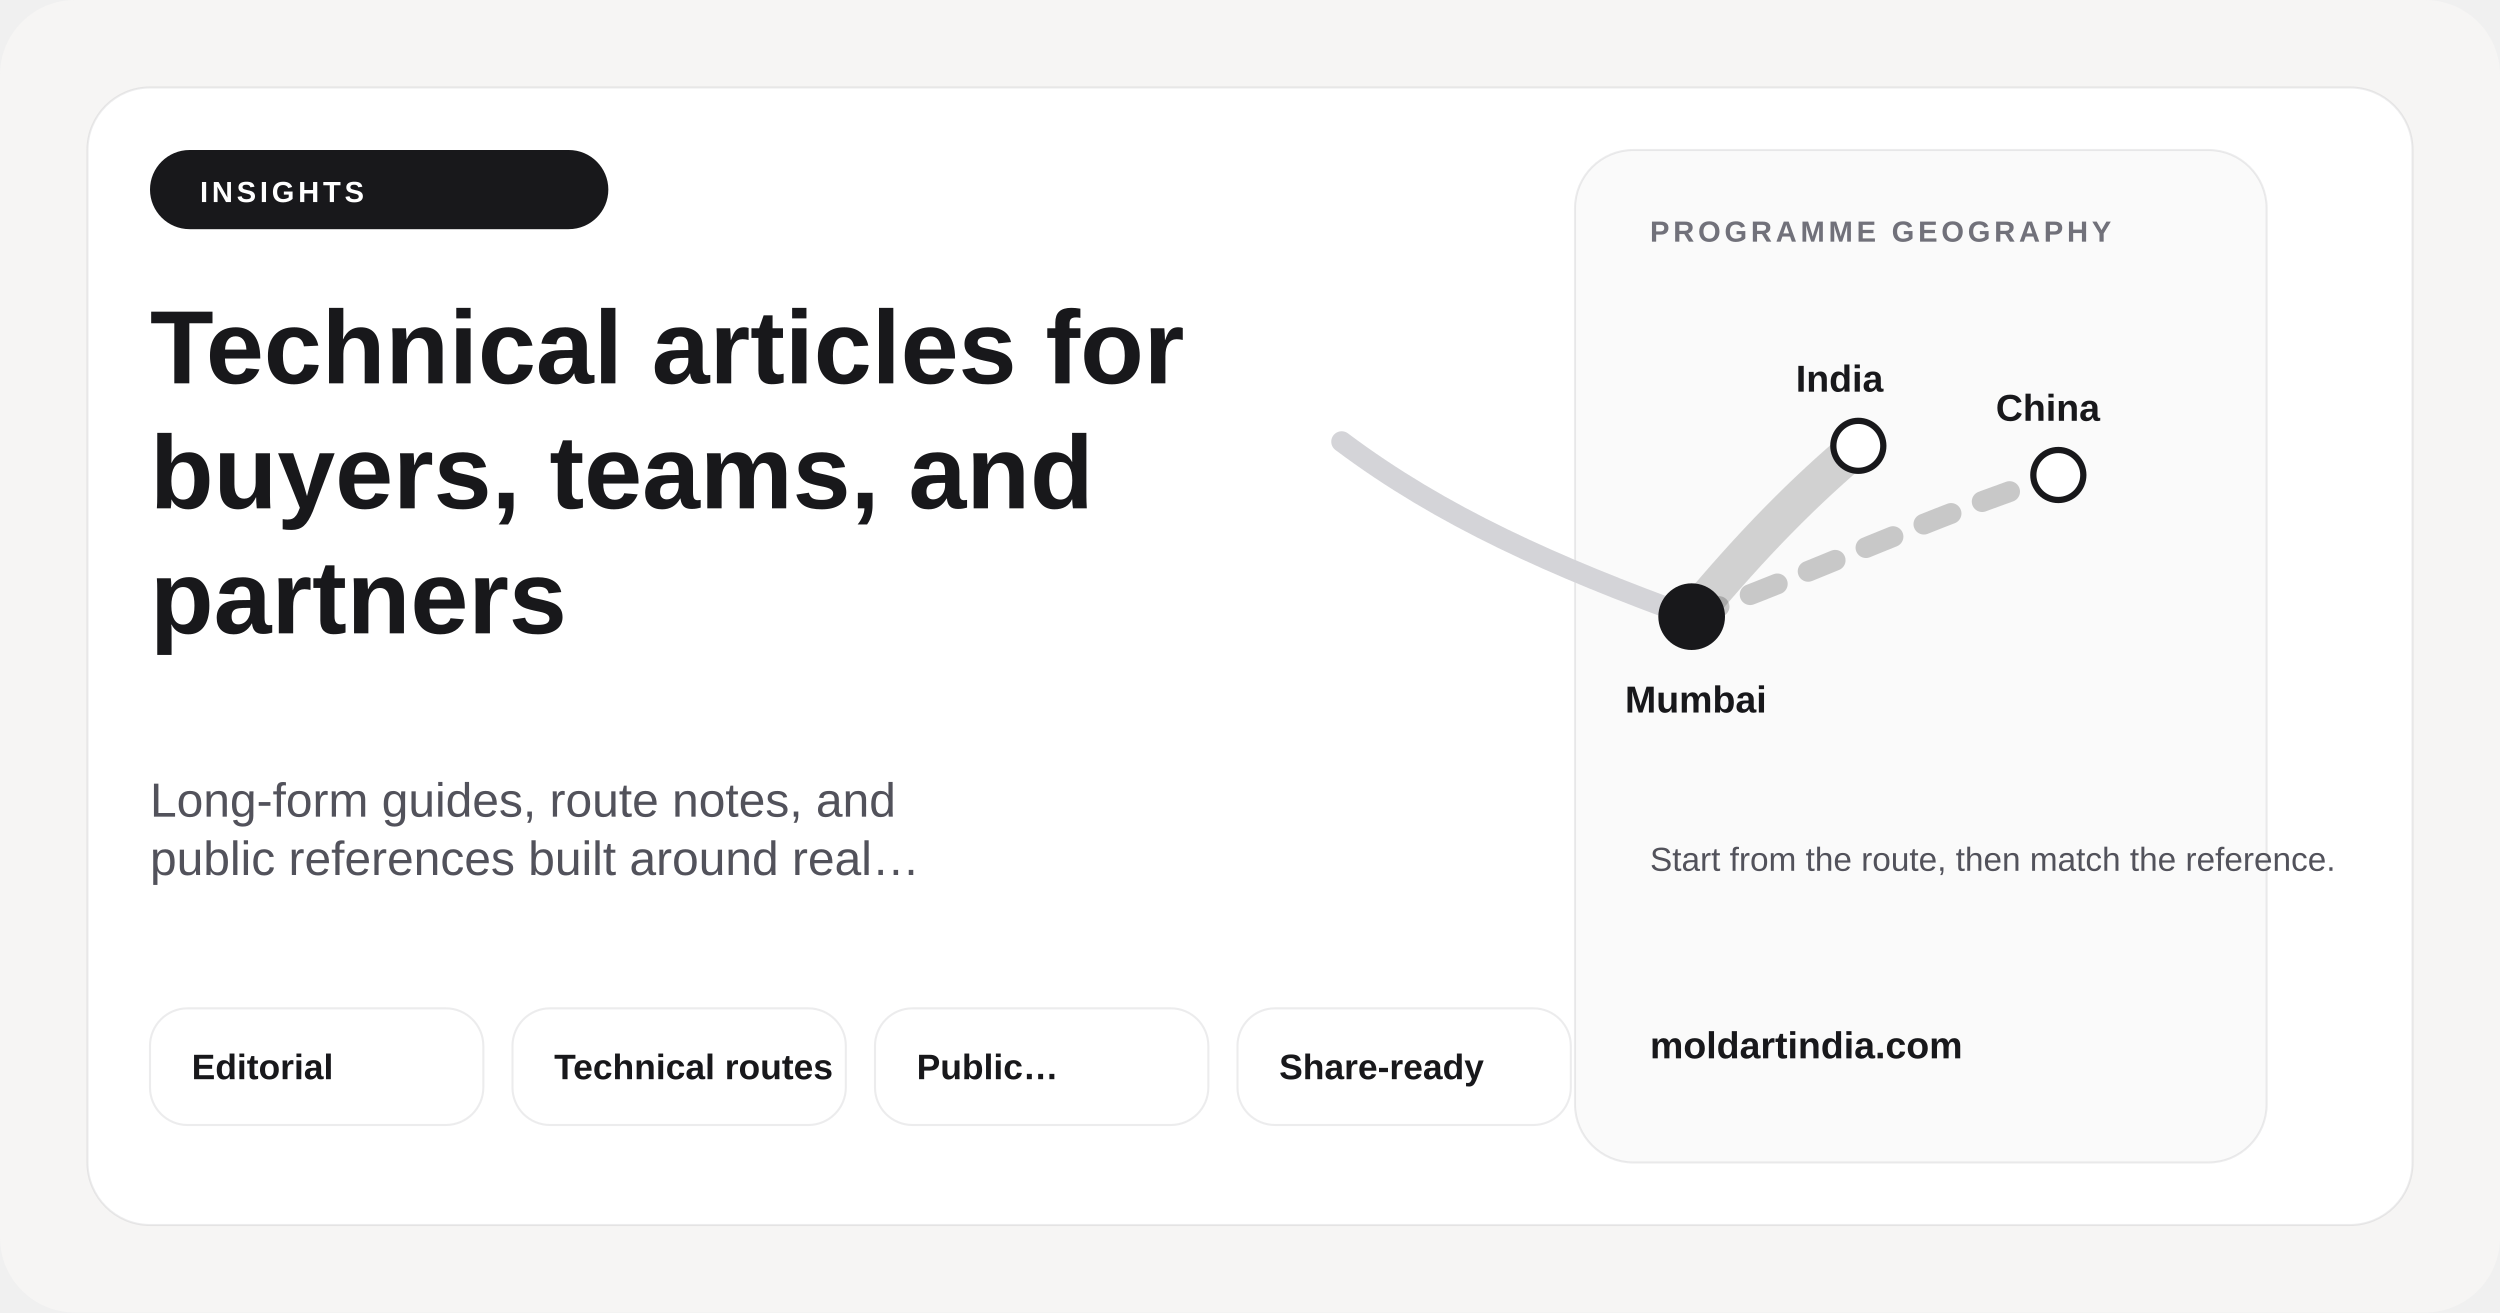
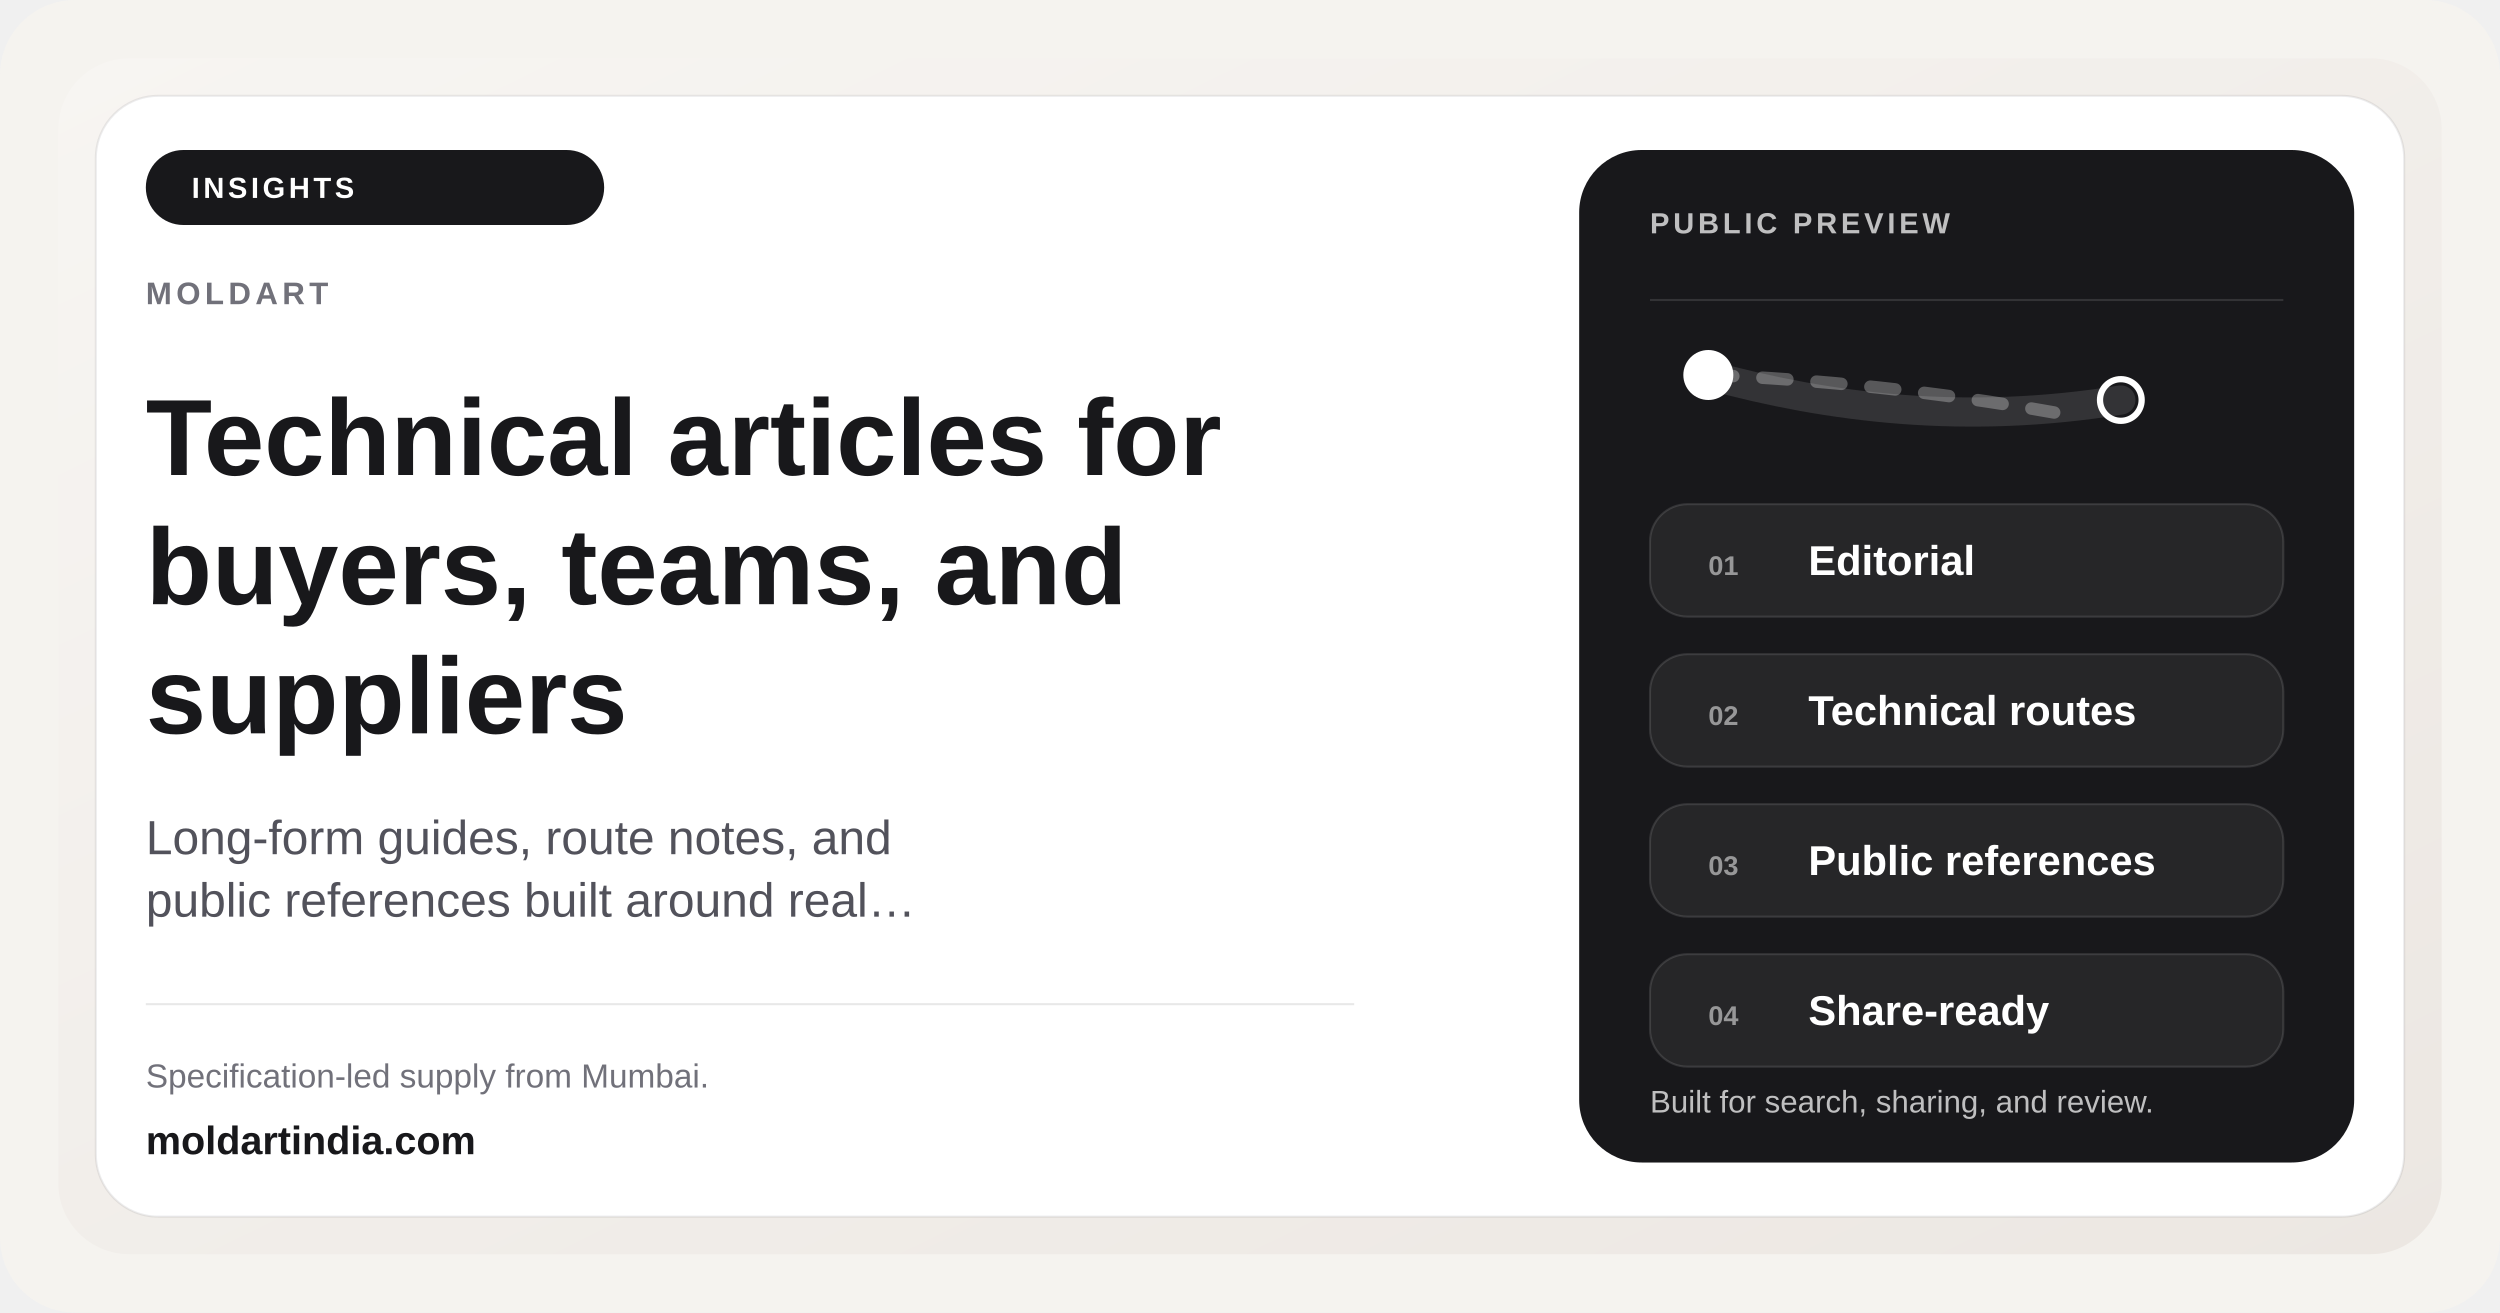
- <svg xmlns="http://www.w3.org/2000/svg" width="1200" height="630" viewBox="0 0 1200 630" role="img" aria-label="Technical articles for buyers, teams, and partners">
-   <rect width="1200" height="630" rx="36" fill="#f6f5f4" />
-   <rect x="42" y="42" width="1116" height="546" rx="30" fill="#ffffff" stroke="rgba(24,24,27,0.08)" />
-   <rect x="72" y="72" width="220" height="38" rx="19" fill="#18181b" />
-   <text x="96" y="97" font-family="Arial, sans-serif" font-size="14" font-weight="700" fill="#ffffff" letter-spacing="1.8">INSIGHTS</text>
-   <text x="72" y="184" font-family="Arial, sans-serif" font-size="50" font-weight="700" fill="#18181b">Technical articles for</text>
-   <text x="72" y="244" font-family="Arial, sans-serif" font-size="50" font-weight="700" fill="#18181b">buyers, teams, and</text>
-   <text x="72" y="304" font-family="Arial, sans-serif" font-size="50" font-weight="700" fill="#18181b">partners</text>
-   <text x="72" y="392" font-family="Arial, sans-serif" font-size="23" fill="#52525b">Long-form guides, route notes, and</text>
-   <text x="72" y="420" font-family="Arial, sans-serif" font-size="23" fill="#52525b">public references built around real…</text>
-   <rect x="72" y="484" width="160" height="56" rx="18" fill="#ffffff" stroke="rgba(24,24,27,0.08)" />
-   <text x="92" y="518" font-family="Arial, sans-serif" font-size="17" font-weight="700" fill="#18181b">Editorial</text>
-   <rect x="246" y="484" width="160" height="56" rx="18" fill="#ffffff" stroke="rgba(24,24,27,0.08)" />
-   <text x="266" y="518" font-family="Arial, sans-serif" font-size="17" font-weight="700" fill="#18181b">Technical routes</text>
-   <rect x="420" y="484" width="160" height="56" rx="18" fill="#ffffff" stroke="rgba(24,24,27,0.08)" />
-   <text x="440" y="518" font-family="Arial, sans-serif" font-size="17" font-weight="700" fill="#18181b">Public…</text>
-   <rect x="594" y="484" width="160" height="56" rx="18" fill="#ffffff" stroke="rgba(24,24,27,0.08)" />
-   <text x="614" y="518" font-family="Arial, sans-serif" font-size="17" font-weight="700" fill="#18181b">Share-ready</text>
-   <rect x="756" y="72" width="332" height="486" rx="28" fill="#fafafa" stroke="rgba(24,24,27,0.08)" />
-   <text x="792" y="116" font-family="Arial, sans-serif" font-size="14" font-weight="700" fill="#71717a" letter-spacing="1.8">PROGRAMME GEOGRAPHY</text>
-   <path d="M812 296C842 260 866 236 892 214" fill="none" stroke="#18181b" stroke-opacity="0.18" stroke-width="18" stroke-linecap="round" />
-   <path d="M812 296C868 276 926 248 988 228" fill="none" stroke="#18181b" stroke-opacity="0.22" stroke-width="10" stroke-dasharray="14 16" stroke-linecap="round" />
-   <path d="M812 296C746 272 692 248 644 212" fill="none" stroke="#d4d4d8" stroke-width="10" stroke-linecap="round" />
-   <circle cx="812" cy="296" r="16" fill="#18181b" />
-   <circle cx="892" cy="214" r="12" fill="#ffffff" stroke="#18181b" stroke-width="3" />
-   <circle cx="988" cy="228" r="12" fill="#ffffff" stroke="#18181b" stroke-width="3" />
-   <text x="780" y="342" font-family="Arial, sans-serif" font-size="18" font-weight="700" fill="#18181b">Mumbai</text>
-   <text x="862" y="188" font-family="Arial, sans-serif" font-size="18" font-weight="700" fill="#18181b">India</text>
-   <text x="958" y="202" font-family="Arial, sans-serif" font-size="18" font-weight="700" fill="#18181b">China</text>
-   <text x="792" y="418" font-family="Arial, sans-serif" font-size="16" fill="#52525b">Start from the route, then match the reference.</text>
-   <text x="792" y="508" font-family="Arial, sans-serif" font-size="18" font-weight="700" fill="#18181b">moldartindia.com</text>
+ <svg xmlns="http://www.w3.org/2000/svg" width="1200" height="630" viewBox="0 0 1200 630" role="img" aria-label="Technical articles for buyers, teams, and suppliers">
+   <defs>
+     <linearGradient id="posterGlow" x1="0" y1="0" x2="1" y2="1">
+       <stop offset="0%" stop-color="#f7f5f2" />
+       <stop offset="100%" stop-color="#ece7e2" />
+     </linearGradient>
+   </defs>
+   <rect width="1200" height="630" rx="36" fill="#f5f3ef" />
+   <rect x="28" y="28" width="1144" height="574" rx="34" fill="url(#posterGlow)" />
+   <rect x="46" y="46" width="1108" height="538" rx="30" fill="#ffffff" stroke="rgba(24,24,27,0.08)" />
+   <rect x="70" y="72" width="220" height="36" rx="18" fill="#18181b" />
+   <text x="92" y="95" font-family="Arial, sans-serif" font-size="14" font-weight="700" fill="#ffffff" letter-spacing="1.7">INSIGHTS</text>
+   <text x="70" y="146" font-family="Arial, sans-serif" font-size="15" font-weight="700" fill="#71717a" letter-spacing="2.1">MOLDART</text>
+   <text x="70" y="228" font-family="Arial, sans-serif" font-size="52" font-weight="700" fill="#18181b">Technical articles for</text>
+   <text x="70" y="290" font-family="Arial, sans-serif" font-size="52" font-weight="700" fill="#18181b">buyers, teams, and</text>
+   <text x="70" y="352" font-family="Arial, sans-serif" font-size="52" font-weight="700" fill="#18181b">suppliers</text>
+   <text x="70" y="410" font-family="Arial, sans-serif" font-size="23" fill="#52525b">Long-form guides, route notes, and</text>
+   <text x="70" y="440" font-family="Arial, sans-serif" font-size="23" fill="#52525b">public references built around real…</text>
+   <path d="M70 482H650" stroke="rgba(24,24,27,0.10)" stroke-width="1" />
+   <text x="70" y="522" font-family="Arial, sans-serif" font-size="16" fill="#71717a">Specification-led supply from Mumbai.</text>
+   <text x="70" y="554" font-family="Arial, sans-serif" font-size="19" font-weight="700" fill="#18181b">moldartindia.com</text>
+   <rect x="758" y="72" width="372" height="486" rx="30" fill="#18181b" />
+   <text x="792" y="112" font-family="Arial, sans-serif" font-size="14" font-weight="700" fill="rgba(255,255,255,0.72)" letter-spacing="1.8">PUBLIC PREVIEW</text>
+   <path d="M792 144H1096" stroke="rgba(255,255,255,0.12)" stroke-width="1" />
+   <path d="M820 180C878 196 944 204 1018 192" fill="none" stroke="rgba(255,255,255,0.12)" stroke-width="14" stroke-linecap="round" />
+   <path d="M820 180C872 182 930 188 986 198" fill="none" stroke="rgba(255,255,255,0.28)" stroke-width="6" stroke-dasharray="12 14" stroke-linecap="round" />
+   <circle cx="820" cy="180" r="12" fill="#ffffff" />
+   <circle cx="1018" cy="192" r="10" fill="none" stroke="#ffffff" stroke-width="3" />
+   <rect x="792" y="242" width="304" height="54" rx="18" fill="rgba(255,255,255,0.06)" stroke="rgba(255,255,255,0.12)" />
+   <text x="820" y="276" font-family="Arial, sans-serif" font-size="13" font-weight="700" fill="rgba(255,255,255,0.52)">01</text>
+   <text x="868" y="276" font-family="Arial, sans-serif" font-size="20" font-weight="700" fill="#ffffff">Editorial</text>
+   <rect x="792" y="314" width="304" height="54" rx="18" fill="rgba(255,255,255,0.06)" stroke="rgba(255,255,255,0.12)" />
+   <text x="820" y="348" font-family="Arial, sans-serif" font-size="13" font-weight="700" fill="rgba(255,255,255,0.52)">02</text>
+   <text x="868" y="348" font-family="Arial, sans-serif" font-size="20" font-weight="700" fill="#ffffff">Technical routes</text>
+   <rect x="792" y="386" width="304" height="54" rx="18" fill="rgba(255,255,255,0.06)" stroke="rgba(255,255,255,0.12)" />
+   <text x="820" y="420" font-family="Arial, sans-serif" font-size="13" font-weight="700" fill="rgba(255,255,255,0.52)">03</text>
+   <text x="868" y="420" font-family="Arial, sans-serif" font-size="20" font-weight="700" fill="#ffffff">Public references</text>
+   <rect x="792" y="458" width="304" height="54" rx="18" fill="rgba(255,255,255,0.06)" stroke="rgba(255,255,255,0.12)" />
+   <text x="820" y="492" font-family="Arial, sans-serif" font-size="13" font-weight="700" fill="rgba(255,255,255,0.52)">04</text>
+   <text x="868" y="492" font-family="Arial, sans-serif" font-size="20" font-weight="700" fill="#ffffff">Share-ready</text>
+   <text x="792" y="534" font-family="Arial, sans-serif" font-size="15" fill="rgba(255,255,255,0.72)">Built for search, sharing, and review.</text>
</svg>
